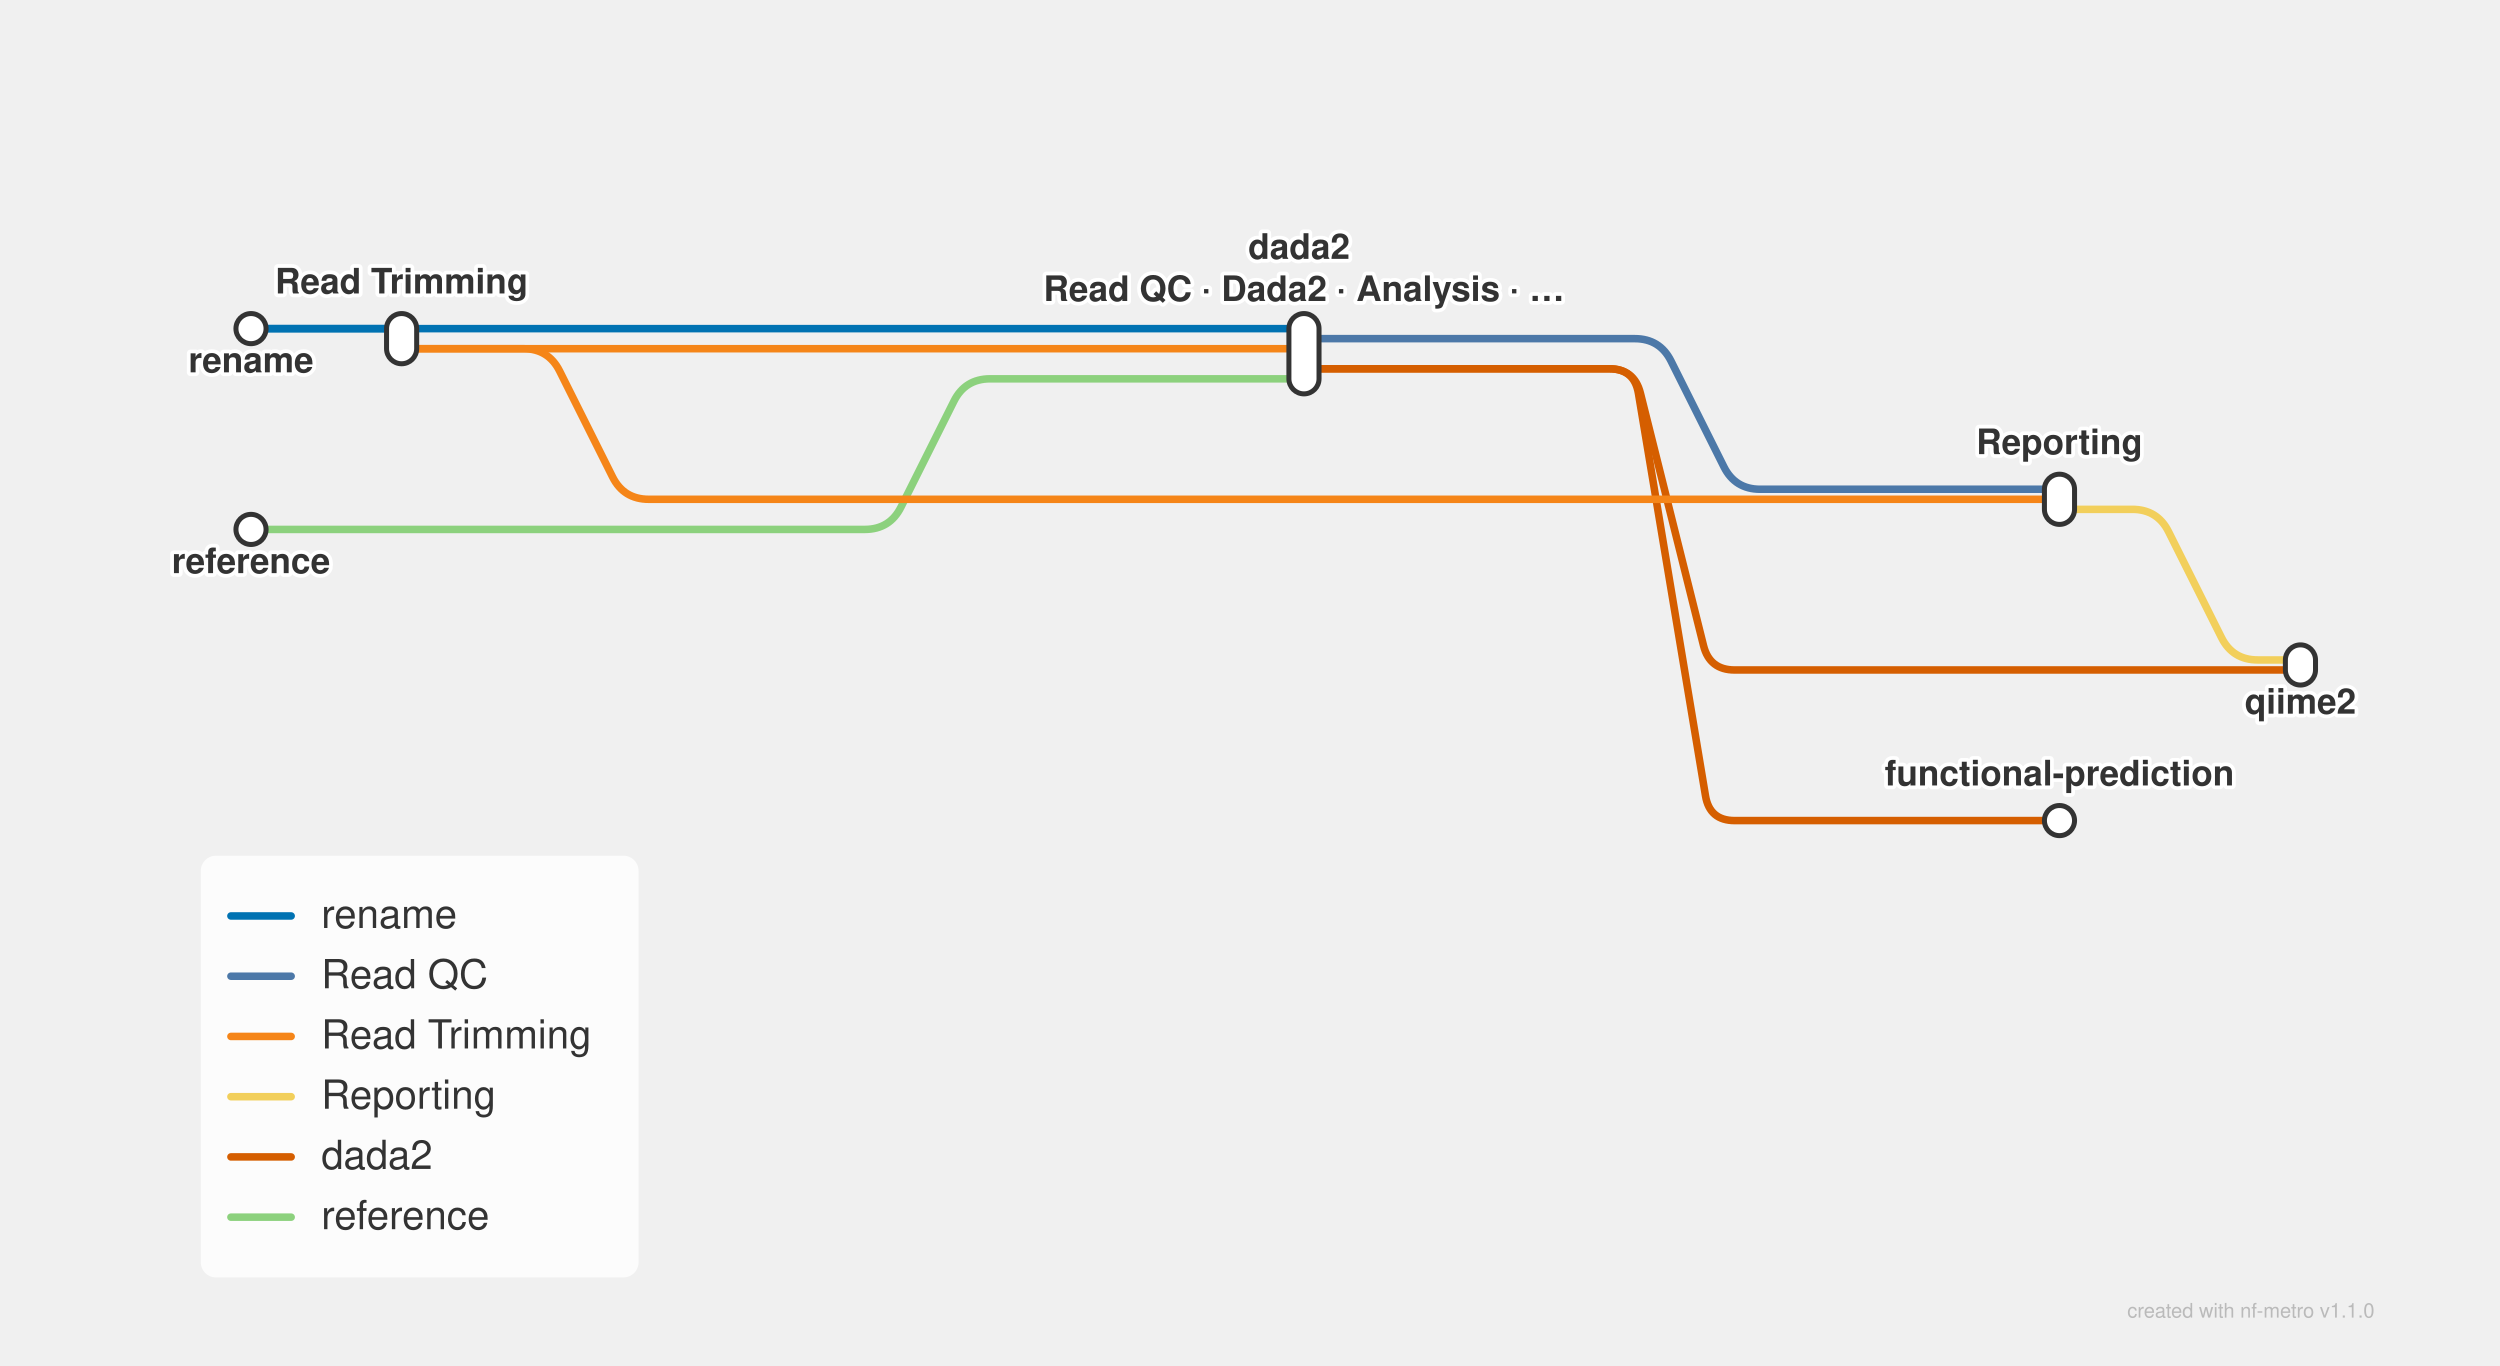
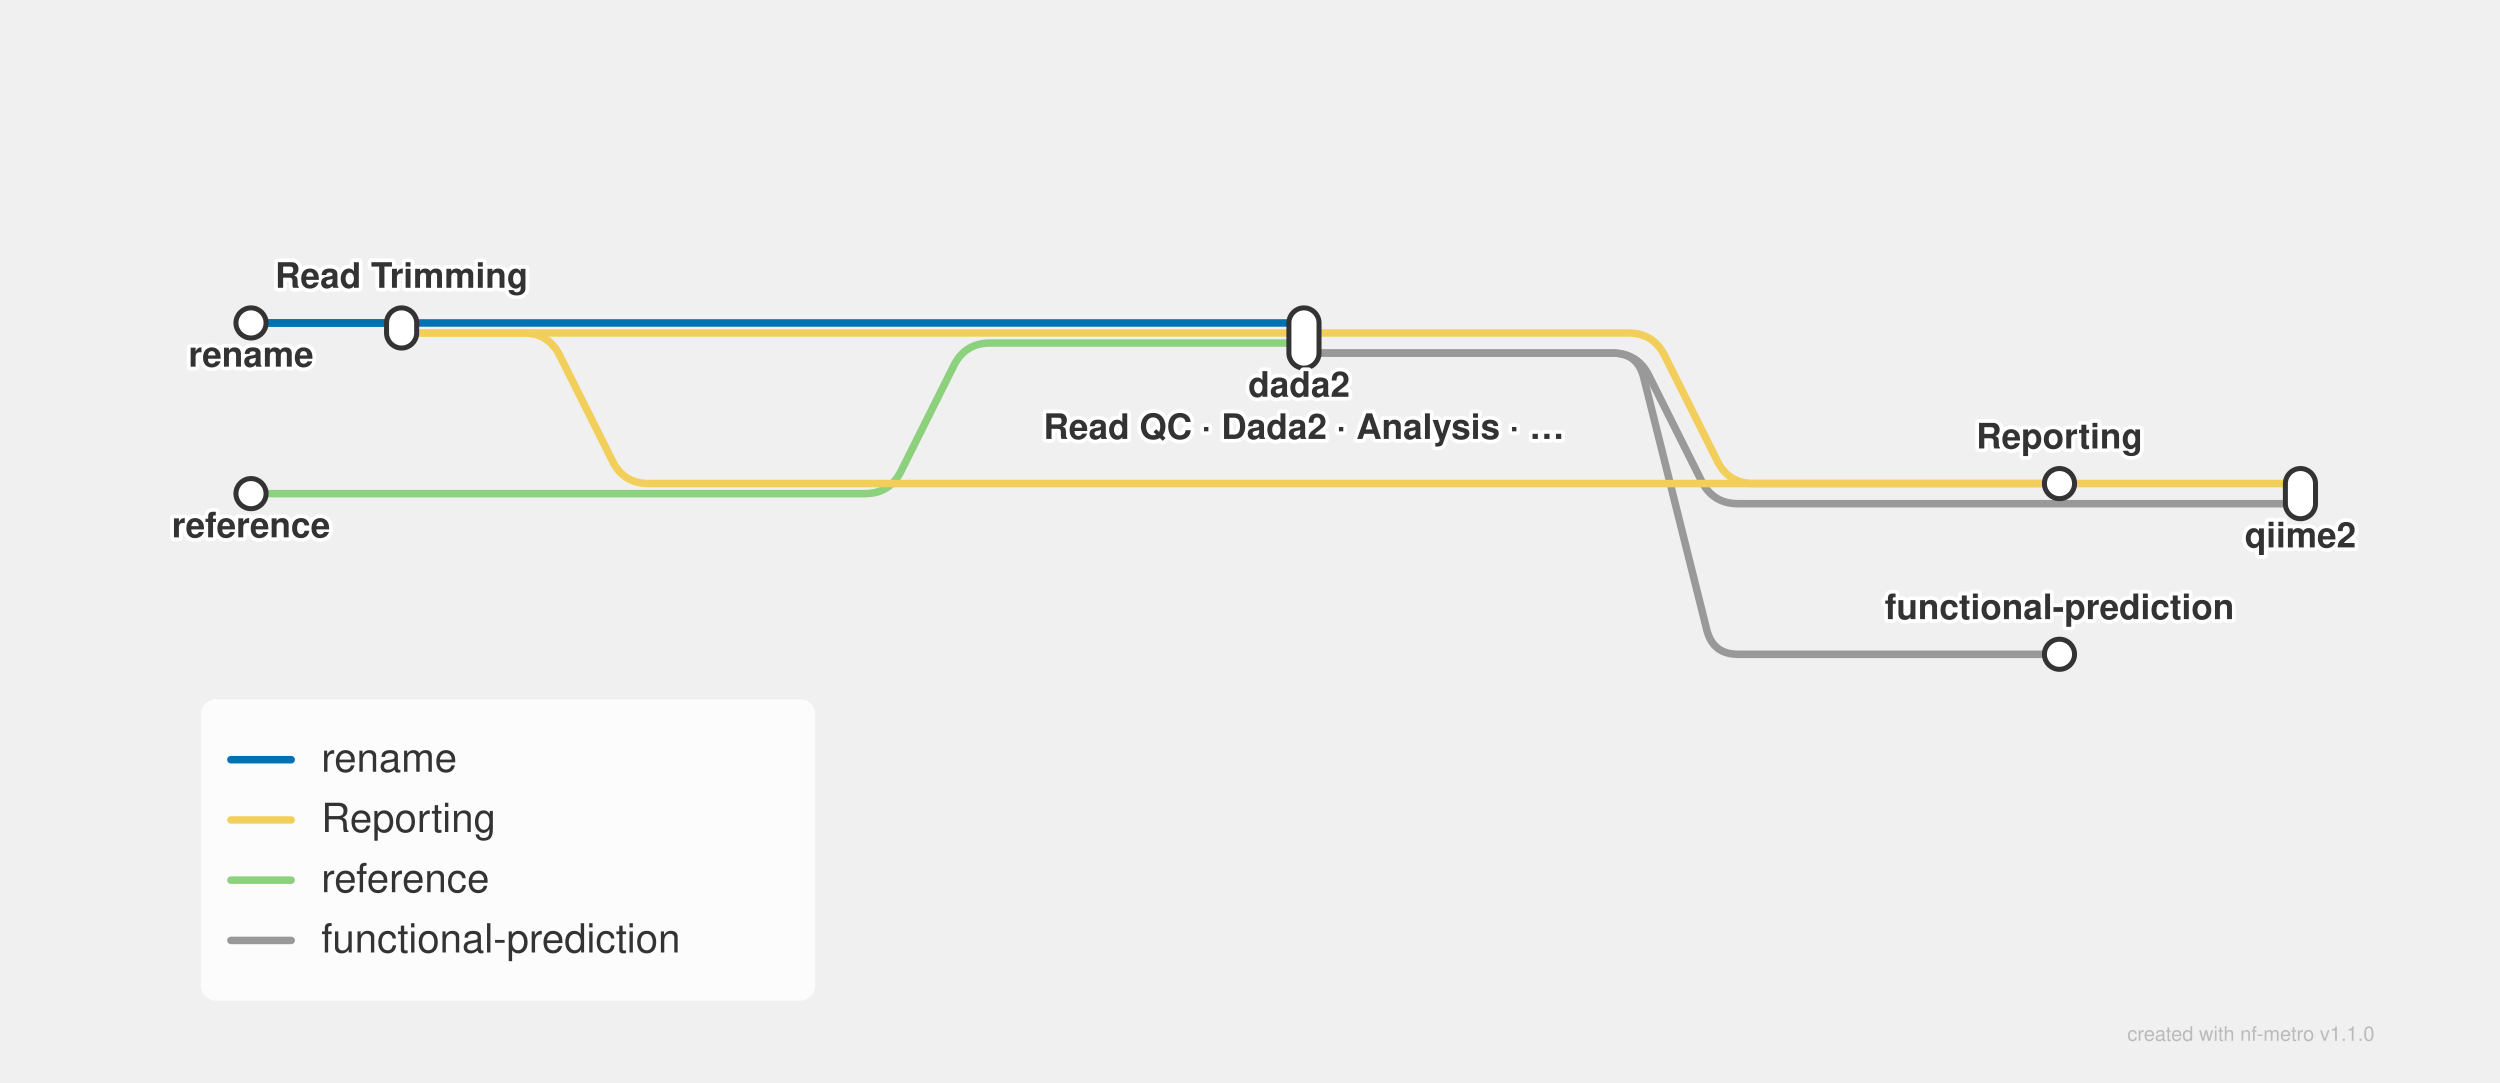
- <svg xmlns="http://www.w3.org/2000/svg" width="956" height="522" viewBox="-20 0 996 522">
+ <svg xmlns="http://www.w3.org/2000/svg" width="956" height="414" viewBox="-20 0 996 414">
  <defs>
</defs>
  <style>.nf-metro-title { fill: var(--nfm-map-title-color, #111111); }
.nf-metro-station-label { fill: var(--nfm-map-label-color, #333333); }
.nf-metro-section-box { fill: var(--nfm-map-section-fill, #ededed); stroke: var(--nfm-map-section-stroke, #e6e6e6); }
.nf-metro-section-label { fill: var(--nfm-map-section-label-color, #666666); }
.nf-metro-group-label { fill: var(--nfm-map-section-label-color, #666666); }
.nf-metro-group-underline { stroke: var(--nfm-map-section-label-color, #666666); }
.nf-metro-legend-bg { fill: var(--nfm-map-legend-bg, rgba(255, 255, 255, 0.8)); }
.nf-metro-legend-text { fill: var(--nfm-map-legend-text-color, #333333); }
.nf-metro-marker-stroke { stroke: var(--nfm-map-marker-stroke, #333333); }
.nf-metro-label-halo { fill: var(--nfm-map-bg, #ffffff); stroke: var(--nfm-map-bg, #ffffff); }</style>
  <style>@media (prefers-color-scheme: dark) {
    .nf-metro-section-label { fill: #d0d0d0; }
    .nf-metro-section-num-circle { fill: #777777; }
    .nf-metro-title { fill: #ffffff; }
}
</style>
-   <path d="M80.0,200.0 L324.5,200.0 Q334.5,200.0,338.972,191.056 L360.028,148.944 Q364.5,140.0,374.5,140.0 L499.5,140.0" stroke="#8CD17D" stroke-width="3.0" fill="none" stroke-linecap="round" stroke-linejoin="round" class="metro-line-reference" data-line-id="reference" />
-   <path d="M499.5,136.0 L621.111,136.0 Q631.111,136.0,632.755,145.864 L659.468,306.136 Q661.111,316.0,671.111,316.0 L800.5,316.0" stroke="#D55E00" stroke-width="3.0" fill="none" stroke-linecap="round" stroke-linejoin="round" class="metro-line-dada2" data-line-id="dada2" />
-   <path d="M499.5,136.0 L621.111,136.0 Q631.111,136.0,633.537,145.701 L658.686,246.299 Q661.111,256.0,671.111,256.0 L896.5,256.0" stroke="#D55E00" stroke-width="3.0" fill="none" stroke-linecap="round" stroke-linejoin="round" class="metro-line-dada2" data-line-id="dada2" />
-   <path d="M800.5,192.0 L829.5,192.0 Q839.5,192.0,843.972,200.944 L865.028,243.056 Q869.5,252.0,879.5,252.0 L896.5,252.0" stroke="#F2CF5B" stroke-width="3.0" fill="none" stroke-linecap="round" stroke-linejoin="round" class="metro-line-report" data-line-id="report" />
-   <path d="M140.0,128.0 L499.5,128.0" stroke="#F58518" stroke-width="3.0" stroke-linecap="round" class="metro-line-trim" data-line-id="trim" />
-   <path d="M140.0,128.0 L188.5,128.0 Q198.5,128.0,202.972,136.944 L224.028,179.056 Q228.5,188.0,238.5,188.0 L800.5,188.0" stroke="#F58518" stroke-width="3.0" fill="none" stroke-linecap="round" stroke-linejoin="round" class="metro-line-trim" data-line-id="trim" />
-   <path d="M499.5,124.0 L631.277,124.0 Q641.277,124.0,645.749,132.944 L666.805,175.056 Q671.277,184.0,681.277,184.0 L800.5,184.0" stroke="#4C78A8" stroke-width="3.0" fill="none" stroke-linecap="round" stroke-linejoin="round" class="metro-line-qc" data-line-id="qc" />
+   <path d="M499.5,132.0 L622.418,132.0 Q632.418,132.0,634.843,141.701 L659.993,242.299 Q662.418,252.0,672.418,252.0 L800.5,252.0" stroke="#999999" stroke-width="3.0" fill="none" stroke-linecap="round" stroke-linejoin="round" class="metro-line-functional_prediction" data-line-id="functional_prediction" />
+   <path d="M499.5,132.0 L622.418,132.0 Q632.418,132.0,636.89,140.944 L657.946,183.056 Q662.418,192.0,672.418,192.0 L896.5,192.0" stroke="#999999" stroke-width="3.0" fill="none" stroke-linecap="round" stroke-linejoin="round" class="metro-line-functional_prediction" data-line-id="functional_prediction" />
+   <path d="M80.0,188.0 L324.5,188.0 Q334.5,188.0,338.972,179.056 L360.028,136.944 Q364.5,128.0,374.5,128.0 L499.5,128.0" stroke="#8CD17D" stroke-width="3.0" fill="none" stroke-linecap="round" stroke-linejoin="round" class="metro-line-reference" data-line-id="reference" />
+   <path d="M499.5,124.0 L628.664,124.0 Q638.664,124.0,643.136,132.944 L664.192,175.056 Q668.664,184.0,678.664,184.0 L800.5,184.0" stroke="#F2CF5B" stroke-width="3.0" fill="none" stroke-linecap="round" stroke-linejoin="round" class="metro-line-report" data-line-id="report" />
+   <path d="M800.5,184.0 L896.5,184.0" stroke="#F2CF5B" stroke-width="3.0" stroke-linecap="round" class="metro-line-report" data-line-id="report" />
+   <path d="M140.0,124.0 L499.5,124.0" stroke="#F2CF5B" stroke-width="3.0" stroke-linecap="round" class="metro-line-report" data-line-id="report" />
+   <path d="M140.0,124.0 L188.5,124.0 Q198.5,124.0,202.972,132.944 L224.028,175.056 Q228.5,184.0,238.5,184.0 L800.5,184.0" stroke="#F2CF5B" stroke-width="3.0" fill="none" stroke-linecap="round" stroke-linejoin="round" class="metro-line-report" data-line-id="report" />
  <path d="M80.0,120.0 L499.5,120.0" stroke="#0072B2" stroke-width="3.0" stroke-linecap="round" class="metro-line-rename" data-line-id="rename" />
  <path d="M80.0,120.0 L140.0,120.0" stroke="#0072B2" stroke-width="3.0" stroke-linecap="round" class="metro-line-rename" data-line-id="rename" />
  <g class="nf-metro-station-group" data-node-id="g_rename_rename" data-node-cx="80.0" data-node-cy="120.0" data-node-r="6.0" data-node-groups="rename" data-node-w="12.0" data-node-h="12.0" data-node-rx="6.0">
    <rect x="74.0" y="114.0" width="12.0" height="12.0" rx="6.0" ry="6.0" fill="#ffffff" stroke="#333333" stroke-width="2.0" class="nf-metro-station" data-station-id="g_rename_rename" data-station-lines="rename" data-station-label="rename" />
  </g>
-   <g class="nf-metro-station-group" data-node-id="g_trim_trim" data-node-cx="140.0" data-node-cy="124.0" data-node-r="6.0" data-node-groups="rename,trim" data-node-w="12.0" data-node-h="20.0" data-node-rx="6.0">
-     <rect x="134.0" y="114.0" width="12.0" height="20.0" rx="6.0" ry="6.0" fill="#ffffff" stroke="#333333" stroke-width="2.0" class="nf-metro-station" data-station-id="g_trim_trim" data-station-lines="rename,trim" data-station-label="Read Trimming" />
+   <g class="nf-metro-station-group" data-node-id="g_trim_report" data-node-cx="140.0" data-node-cy="122.0" data-node-r="6.0" data-node-groups="rename,report" data-node-w="12.0" data-node-h="16.0" data-node-rx="6.0">
+     <rect x="134.0" y="114.0" width="12.0" height="16.0" rx="6.0" ry="6.0" fill="#ffffff" stroke="#333333" stroke-width="2.0" class="nf-metro-station" data-station-id="g_trim_report" data-station-lines="rename,report" data-station-label="Read Trimming" />
  </g>
-   <g class="nf-metro-station-group" data-node-id="g_reference_reference" data-node-cx="80.0" data-node-cy="200.0" data-node-r="6.0" data-node-groups="reference" data-node-w="12.0" data-node-h="12.0" data-node-rx="6.0">
-     <rect x="74.0" y="194.0" width="12.0" height="12.0" rx="6.0" ry="6.0" fill="#ffffff" stroke="#333333" stroke-width="2.0" class="nf-metro-station" data-station-id="g_reference_reference" data-station-lines="reference" data-station-label="reference" />
+   <g class="nf-metro-station-group" data-node-id="g_reference_reference" data-node-cx="80.0" data-node-cy="188.0" data-node-r="6.0" data-node-groups="reference" data-node-w="12.0" data-node-h="12.0" data-node-rx="6.0">
+     <rect x="74.0" y="182.0" width="12.0" height="12.0" rx="6.0" ry="6.0" fill="#ffffff" stroke="#333333" stroke-width="2.0" class="nf-metro-station" data-station-id="g_reference_reference" data-station-lines="reference" data-station-label="reference" />
  </g>
-   <g class="nf-metro-station-group" data-node-id="g_qc_dada2_generic_its_qc" data-node-cx="499.5" data-node-cy="130.0" data-node-r="6.0" data-node-groups="dada2,qc,reference,rename,trim" data-node-w="12.0" data-node-h="32.0" data-node-rx="6.0">
-     <rect x="493.5" y="114.0" width="12.0" height="32.0" rx="6.0" ry="6.0" fill="#ffffff" stroke="#333333" stroke-width="2.0" class="nf-metro-station" data-station-id="g_qc_dada2_generic_its_qc" data-station-lines="dada2,qc,reference,rename,trim" data-station-label="dada2 Read QC · Dada2 · Analysis · …" />
+   <g class="nf-metro-station-group" data-node-id="g_qc_dada2_generic_its_report" data-node-cx="499.5" data-node-cy="126.0" data-node-r="6.0" data-node-groups="functional_prediction,reference,rename,report" data-node-w="12.0" data-node-h="24.0" data-node-rx="6.0">
+     <rect x="493.5" y="114.0" width="12.0" height="24.0" rx="6.0" ry="6.0" fill="#ffffff" stroke="#333333" stroke-width="2.0" class="nf-metro-station" data-station-id="g_qc_dada2_generic_its_report" data-station-lines="functional_prediction,reference,rename,report" data-station-label="dada2 Read QC · Dada2 · Analysis · …" />
  </g>
-   <g class="nf-metro-station-group" data-node-id="g_report_report" data-node-cx="800.5" data-node-cy="188.0" data-node-r="6.0" data-node-groups="qc,report,trim" data-node-w="12.0" data-node-h="20.0" data-node-rx="6.0">
-     <rect x="794.5" y="178.0" width="12.0" height="20.0" rx="6.0" ry="6.0" fill="#ffffff" stroke="#333333" stroke-width="2.0" class="nf-metro-station" data-station-id="g_report_report" data-station-lines="qc,report,trim" data-station-label="Reporting" />
+   <g class="nf-metro-station-group" data-node-id="g_report_report" data-node-cx="800.5" data-node-cy="184.0" data-node-r="6.0" data-node-groups="report" data-node-w="12.0" data-node-h="12.0" data-node-rx="6.0">
+     <rect x="794.5" y="178.0" width="12.0" height="12.0" rx="6.0" ry="6.0" fill="#ffffff" stroke="#333333" stroke-width="2.0" class="nf-metro-station" data-station-id="g_report_report" data-station-lines="report" data-station-label="Reporting" />
  </g>
-   <g class="nf-metro-station-group" data-node-id="g_qiime2_qiime2" data-node-cx="896.5" data-node-cy="254.0" data-node-r="6.0" data-node-groups="dada2,report" data-node-w="12.0" data-node-h="16.0" data-node-rx="6.0">
-     <rect x="890.5" y="246.0" width="12.0" height="16.0" rx="6.0" ry="6.0" fill="#ffffff" stroke="#333333" stroke-width="2.0" class="nf-metro-station" data-station-id="g_qiime2_qiime2" data-station-lines="dada2,report" data-station-label="qiime2" />
+   <g class="nf-metro-station-group" data-node-id="g_qiime2_qiime2" data-node-cx="896.5" data-node-cy="188.0" data-node-r="6.0" data-node-groups="functional_prediction,report" data-node-w="12.0" data-node-h="20.0" data-node-rx="6.0">
+     <rect x="890.5" y="178.0" width="12.0" height="20.0" rx="6.0" ry="6.0" fill="#ffffff" stroke="#333333" stroke-width="2.0" class="nf-metro-station" data-station-id="g_qiime2_qiime2" data-station-lines="functional_prediction,report" data-station-label="qiime2" />
  </g>
-   <g class="nf-metro-station-group" data-node-id="g_functional_prediction_generic" data-node-cx="800.5" data-node-cy="316.0" data-node-r="6.0" data-node-groups="dada2" data-node-w="12.0" data-node-h="12.0" data-node-rx="6.0">
-     <rect x="794.5" y="310.0" width="12.0" height="12.0" rx="6.0" ry="6.0" fill="#ffffff" stroke="#333333" stroke-width="2.0" class="nf-metro-station" data-station-id="g_functional_prediction_generic" data-station-lines="dada2" data-station-label="functional-prediction" />
+   <g class="nf-metro-station-group" data-node-id="g_functional_prediction_generic" data-node-cx="800.5" data-node-cy="252.0" data-node-r="6.0" data-node-groups="functional_prediction" data-node-w="12.0" data-node-h="12.0" data-node-rx="6.0">
+     <rect x="794.5" y="246.0" width="12.0" height="12.0" rx="6.0" ry="6.0" fill="#ffffff" stroke="#333333" stroke-width="2.0" class="nf-metro-station" data-station-id="g_functional_prediction_generic" data-station-lines="functional_prediction" data-station-label="functional-prediction" />
  </g>
  <text x="80.0" y="131.0" font-size="14.0" fill="#ffffff" stroke="#ffffff" stroke-width="3.0" stroke-linejoin="round" font-family="'Helvetica Neue', Helvetica, Arial, sans-serif" font-weight="bold" aria-hidden="true" class="nf-metro-label-halo" text-anchor="middle" dominant-baseline="hanging">rename</text>
  <text x="80.0" y="131.0" font-size="14.0" fill="#333333" font-family="'Helvetica Neue', Helvetica, Arial, sans-serif" font-weight="bold" text-anchor="middle" dominant-baseline="hanging" data-station-id="g_rename_rename" class="nf-metro-station-label">rename</text>
-   <text x="80.0" y="211.0" font-size="14.0" fill="#ffffff" stroke="#ffffff" stroke-width="3.0" stroke-linejoin="round" font-family="'Helvetica Neue', Helvetica, Arial, sans-serif" font-weight="bold" aria-hidden="true" class="nf-metro-label-halo" text-anchor="middle" dominant-baseline="hanging">reference</text>
-   <text x="80.0" y="211.0" font-size="14.0" fill="#333333" font-family="'Helvetica Neue', Helvetica, Arial, sans-serif" font-weight="bold" text-anchor="middle" dominant-baseline="hanging" data-station-id="g_reference_reference" class="nf-metro-station-label">reference</text>
+   <text x="80.0" y="199.0" font-size="14.0" fill="#ffffff" stroke="#ffffff" stroke-width="3.0" stroke-linejoin="round" font-family="'Helvetica Neue', Helvetica, Arial, sans-serif" font-weight="bold" aria-hidden="true" class="nf-metro-label-halo" text-anchor="middle" dominant-baseline="hanging">reference</text>
+   <text x="80.0" y="199.0" font-size="14.0" fill="#333333" font-family="'Helvetica Neue', Helvetica, Arial, sans-serif" font-weight="bold" text-anchor="middle" dominant-baseline="hanging" data-station-id="g_reference_reference" class="nf-metro-station-label">reference</text>
  <text x="140.0" y="106.0" font-size="14.0" fill="#ffffff" stroke="#ffffff" stroke-width="3.0" stroke-linejoin="round" font-family="'Helvetica Neue', Helvetica, Arial, sans-serif" font-weight="bold" aria-hidden="true" class="nf-metro-label-halo" text-anchor="middle" dominant-baseline="auto">Read Trimming</text>
-   <text x="140.0" y="106.0" font-size="14.0" fill="#333333" font-family="'Helvetica Neue', Helvetica, Arial, sans-serif" font-weight="bold" text-anchor="middle" dominant-baseline="auto" data-station-id="g_trim_trim" class="nf-metro-station-label">Read Trimming</text>
-   <text x="499.5" y="92.2" font-size="14.0" fill="#ffffff" stroke="#ffffff" stroke-width="3.0" stroke-linejoin="round" font-family="'Helvetica Neue', Helvetica, Arial, sans-serif" font-weight="bold" aria-hidden="true" class="nf-metro-label-halo" text-anchor="middle" dominant-baseline="auto">
+   <text x="140.0" y="106.0" font-size="14.0" fill="#333333" font-family="'Helvetica Neue', Helvetica, Arial, sans-serif" font-weight="bold" text-anchor="middle" dominant-baseline="auto" data-station-id="g_trim_report" class="nf-metro-station-label">Read Trimming</text>
+   <text x="499.5" y="143.0" font-size="14.0" fill="#ffffff" stroke="#ffffff" stroke-width="3.0" stroke-linejoin="round" font-family="'Helvetica Neue', Helvetica, Arial, sans-serif" font-weight="bold" aria-hidden="true" class="nf-metro-label-halo" text-anchor="middle" dominant-baseline="hanging">
    <tspan x="499.5" dy="0em">dada2</tspan>
    <tspan x="499.5" dy="1.2em">Read QC · Dada2 · Analysis · …</tspan>
  </text>
-   <text x="499.5" y="92.2" font-size="14.0" fill="#333333" font-family="'Helvetica Neue', Helvetica, Arial, sans-serif" font-weight="bold" text-anchor="middle" dominant-baseline="auto" data-station-id="g_qc_dada2_generic_its_qc" class="nf-metro-station-label">
+   <text x="499.5" y="143.0" font-size="14.0" fill="#333333" font-family="'Helvetica Neue', Helvetica, Arial, sans-serif" font-weight="bold" text-anchor="middle" dominant-baseline="hanging" data-station-id="g_qc_dada2_generic_its_report" class="nf-metro-station-label">
    <tspan x="499.5" dy="0em">dada2</tspan>
    <tspan x="499.5" dy="1.2em">Read QC · Dada2 · Analysis · …</tspan>
  </text>
  <text x="800.5" y="170.0" font-size="14.0" fill="#ffffff" stroke="#ffffff" stroke-width="3.0" stroke-linejoin="round" font-family="'Helvetica Neue', Helvetica, Arial, sans-serif" font-weight="bold" aria-hidden="true" class="nf-metro-label-halo" text-anchor="middle" dominant-baseline="auto">Reporting</text>
  <text x="800.5" y="170.0" font-size="14.0" fill="#333333" font-family="'Helvetica Neue', Helvetica, Arial, sans-serif" font-weight="bold" text-anchor="middle" dominant-baseline="auto" data-station-id="g_report_report" class="nf-metro-station-label">Reporting</text>
-   <text x="800.5" y="302.0" font-size="14.0" fill="#ffffff" stroke="#ffffff" stroke-width="3.0" stroke-linejoin="round" font-family="'Helvetica Neue', Helvetica, Arial, sans-serif" font-weight="bold" aria-hidden="true" class="nf-metro-label-halo" text-anchor="middle" dominant-baseline="auto">functional-prediction</text>
-   <text x="800.5" y="302.0" font-size="14.0" fill="#333333" font-family="'Helvetica Neue', Helvetica, Arial, sans-serif" font-weight="bold" text-anchor="middle" dominant-baseline="auto" data-station-id="g_functional_prediction_generic" class="nf-metro-station-label">functional-prediction</text>
-   <text x="896.5" y="267.0" font-size="14.0" fill="#ffffff" stroke="#ffffff" stroke-width="3.0" stroke-linejoin="round" font-family="'Helvetica Neue', Helvetica, Arial, sans-serif" font-weight="bold" aria-hidden="true" class="nf-metro-label-halo" text-anchor="middle" dominant-baseline="hanging">qiime2</text>
-   <text x="896.5" y="267.0" font-size="14.0" fill="#333333" font-family="'Helvetica Neue', Helvetica, Arial, sans-serif" font-weight="bold" text-anchor="middle" dominant-baseline="hanging" data-station-id="g_qiime2_qiime2" class="nf-metro-station-label">qiime2</text>
-   <rect x="60.0" y="330.0" width="174.4" height="168.0" rx="6" ry="6" fill="rgba(255, 255, 255, 0.8)" class="nf-metro-legend-bg" />
-   <path d="M72.0,354.0 L96.0,354.0" stroke="#0072B2" stroke-width="3.0" stroke-linecap="round" />
-   <text x="108.0" y="354.0" font-size="16.0" fill="#333333" font-family="'Helvetica Neue', Helvetica, Arial, sans-serif" dy="0.3em" class="nf-metro-legend-text">rename</text>
-   <path d="M72.0,378.0 L96.0,378.0" stroke="#4C78A8" stroke-width="3.0" stroke-linecap="round" />
-   <text x="108.0" y="378.0" font-size="16.0" fill="#333333" font-family="'Helvetica Neue', Helvetica, Arial, sans-serif" dy="0.3em" class="nf-metro-legend-text">Read QC</text>
-   <path d="M72.0,402.0 L96.0,402.0" stroke="#F58518" stroke-width="3.0" stroke-linecap="round" />
-   <text x="108.0" y="402.0" font-size="16.0" fill="#333333" font-family="'Helvetica Neue', Helvetica, Arial, sans-serif" dy="0.3em" class="nf-metro-legend-text">Read Trimming</text>
-   <path d="M72.0,426.0 L96.0,426.0" stroke="#F2CF5B" stroke-width="3.0" stroke-linecap="round" />
-   <text x="108.0" y="426.0" font-size="16.0" fill="#333333" font-family="'Helvetica Neue', Helvetica, Arial, sans-serif" dy="0.3em" class="nf-metro-legend-text">Reporting</text>
-   <path d="M72.0,450.0 L96.0,450.0" stroke="#D55E00" stroke-width="3.0" stroke-linecap="round" />
-   <text x="108.0" y="450.0" font-size="16.0" fill="#333333" font-family="'Helvetica Neue', Helvetica, Arial, sans-serif" dy="0.3em" class="nf-metro-legend-text">dada2</text>
-   <path d="M72.0,474.0 L96.0,474.0" stroke="#8CD17D" stroke-width="3.0" stroke-linecap="round" />
-   <text x="108.0" y="474.0" font-size="16.0" fill="#333333" font-family="'Helvetica Neue', Helvetica, Arial, sans-serif" dy="0.3em" class="nf-metro-legend-text">reference</text>
-   <text x="926.0" y="514.0" font-size="8" fill="rgba(150, 150, 150, 0.6)" font-family="'Helvetica Neue', Helvetica, Arial, sans-serif" text-anchor="end">created with nf-metro v1.1.0</text>
+   <text x="800.5" y="238.0" font-size="14.0" fill="#ffffff" stroke="#ffffff" stroke-width="3.0" stroke-linejoin="round" font-family="'Helvetica Neue', Helvetica, Arial, sans-serif" font-weight="bold" aria-hidden="true" class="nf-metro-label-halo" text-anchor="middle" dominant-baseline="auto">functional-prediction</text>
+   <text x="800.5" y="238.0" font-size="14.0" fill="#333333" font-family="'Helvetica Neue', Helvetica, Arial, sans-serif" font-weight="bold" text-anchor="middle" dominant-baseline="auto" data-station-id="g_functional_prediction_generic" class="nf-metro-station-label">functional-prediction</text>
+   <text x="896.5" y="203.0" font-size="14.0" fill="#ffffff" stroke="#ffffff" stroke-width="3.0" stroke-linejoin="round" font-family="'Helvetica Neue', Helvetica, Arial, sans-serif" font-weight="bold" aria-hidden="true" class="nf-metro-label-halo" text-anchor="middle" dominant-baseline="hanging">qiime2</text>
+   <text x="896.5" y="203.0" font-size="14.0" fill="#333333" font-family="'Helvetica Neue', Helvetica, Arial, sans-serif" font-weight="bold" text-anchor="middle" dominant-baseline="hanging" data-station-id="g_qiime2_qiime2" class="nf-metro-station-label">qiime2</text>
+   <rect x="60.0" y="270.0" width="244.8" height="120.0" rx="6" ry="6" fill="rgba(255, 255, 255, 0.8)" class="nf-metro-legend-bg" />
+   <path d="M72.0,294.0 L96.0,294.0" stroke="#0072B2" stroke-width="3.0" stroke-linecap="round" />
+   <text x="108.0" y="294.0" font-size="16.0" fill="#333333" font-family="'Helvetica Neue', Helvetica, Arial, sans-serif" dy="0.3em" class="nf-metro-legend-text">rename</text>
+   <path d="M72.0,318.0 L96.0,318.0" stroke="#F2CF5B" stroke-width="3.0" stroke-linecap="round" />
+   <text x="108.0" y="318.0" font-size="16.0" fill="#333333" font-family="'Helvetica Neue', Helvetica, Arial, sans-serif" dy="0.3em" class="nf-metro-legend-text">Reporting</text>
+   <path d="M72.0,342.0 L96.0,342.0" stroke="#8CD17D" stroke-width="3.0" stroke-linecap="round" />
+   <text x="108.0" y="342.0" font-size="16.0" fill="#333333" font-family="'Helvetica Neue', Helvetica, Arial, sans-serif" dy="0.3em" class="nf-metro-legend-text">reference</text>
+   <path d="M72.0,366.0 L96.0,366.0" stroke="#999999" stroke-width="3.0" stroke-linecap="round" />
+   <text x="108.0" y="366.0" font-size="16.0" fill="#333333" font-family="'Helvetica Neue', Helvetica, Arial, sans-serif" dy="0.3em" class="nf-metro-legend-text">functional-prediction</text>
+   <text x="926.0" y="406.0" font-size="8" fill="rgba(150, 150, 150, 0.6)" font-family="'Helvetica Neue', Helvetica, Arial, sans-serif" text-anchor="end">created with nf-metro v1.1.0</text>
</svg>
